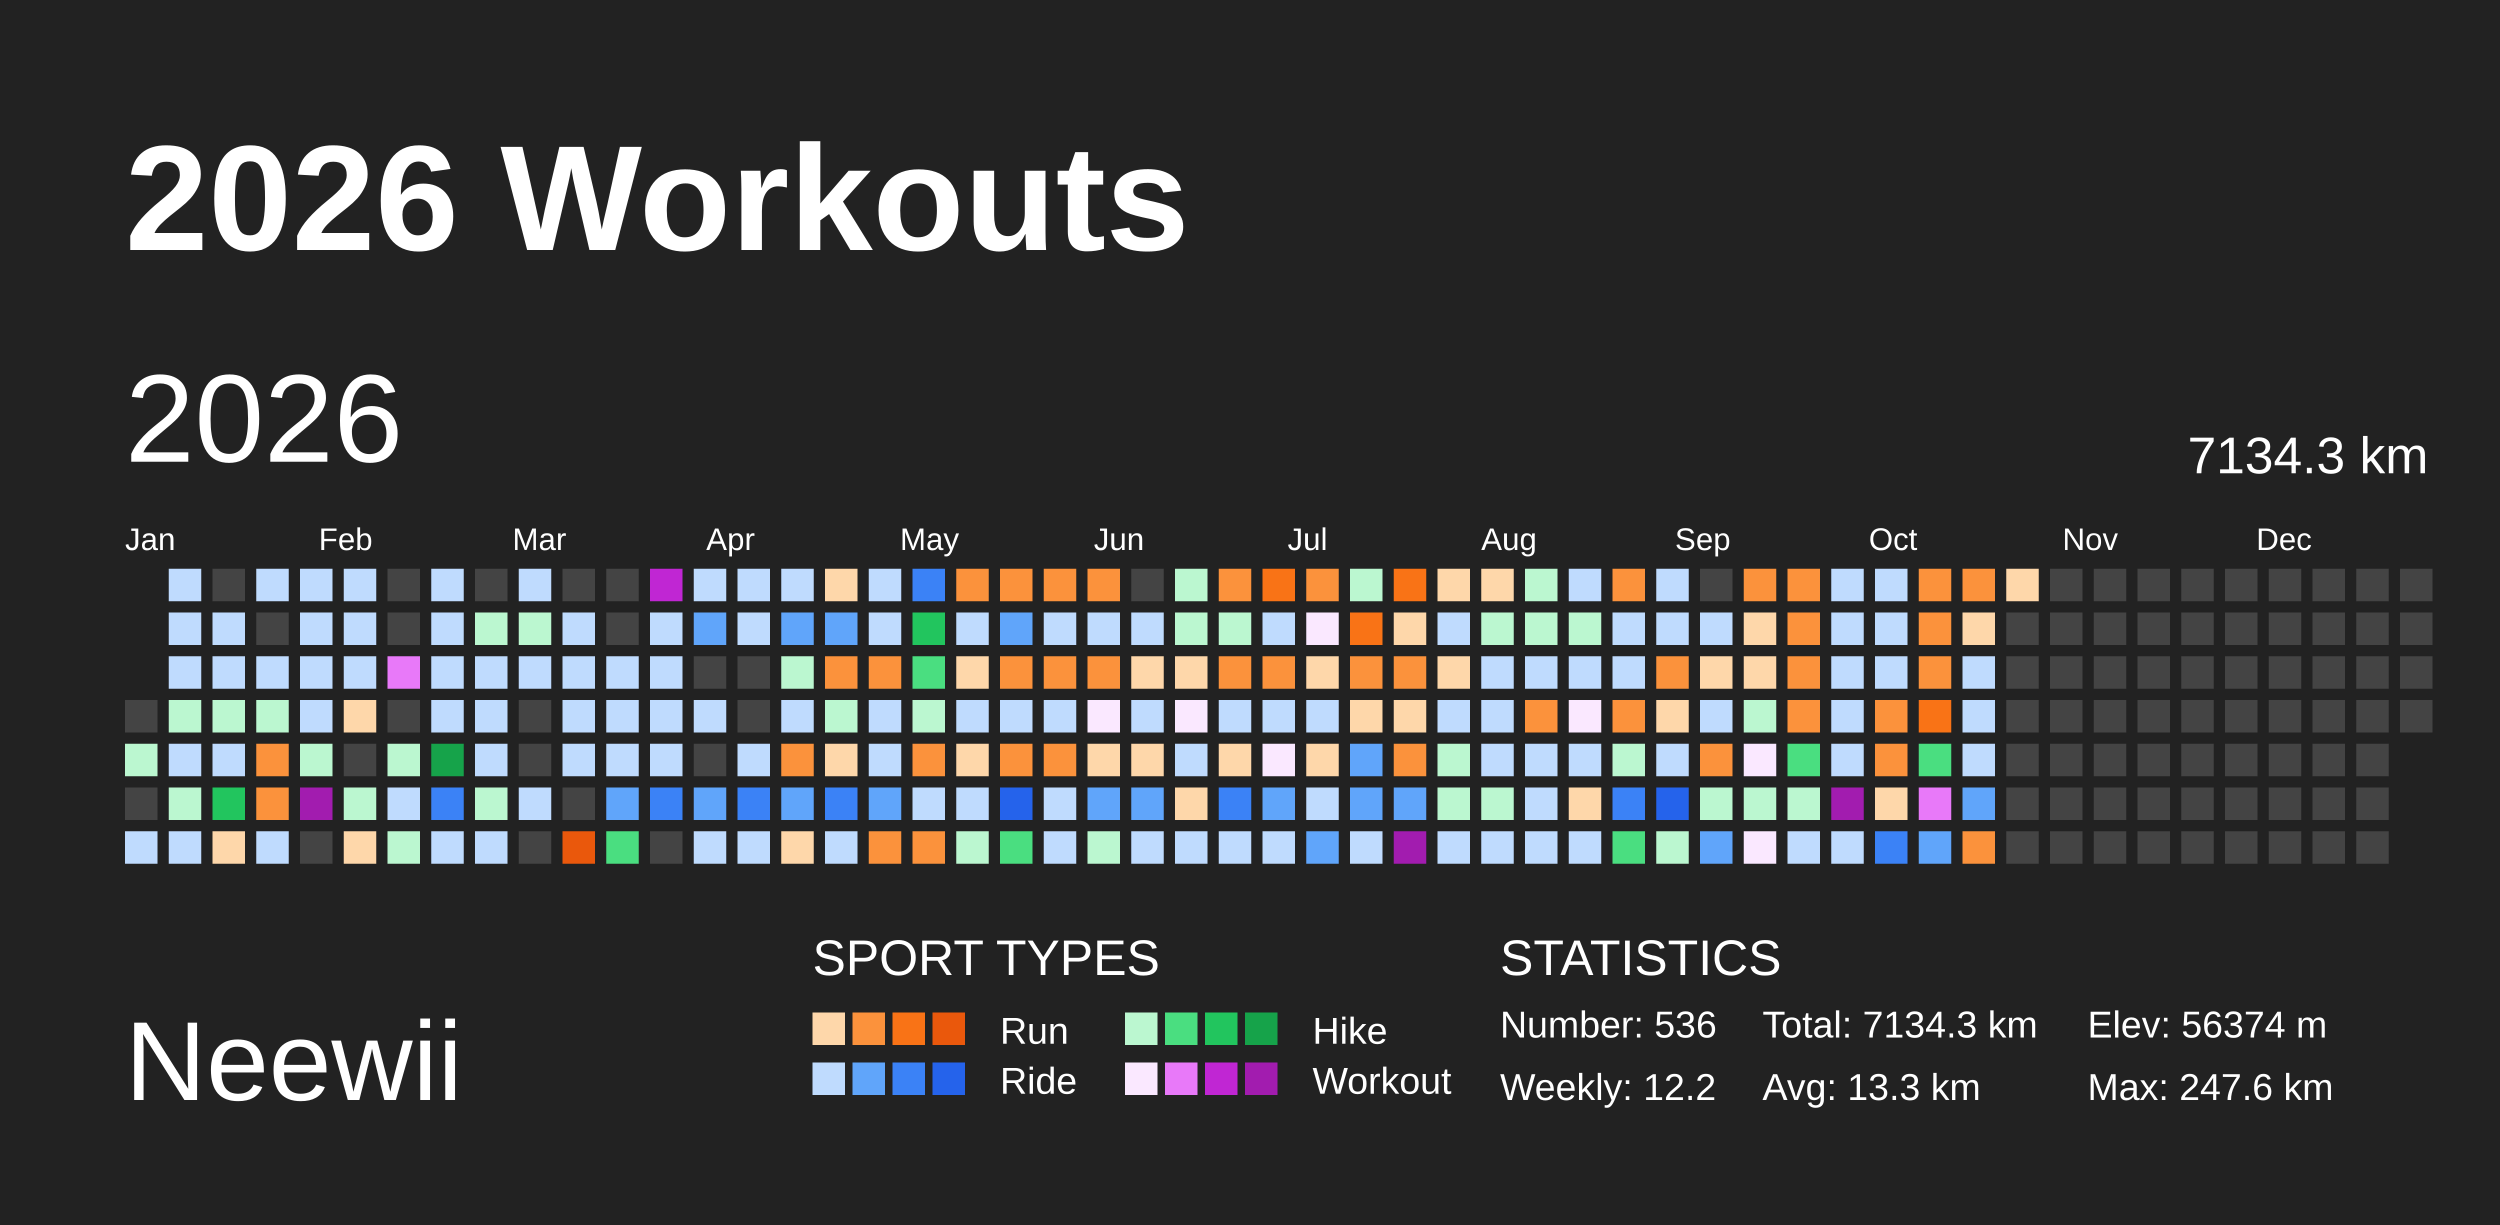
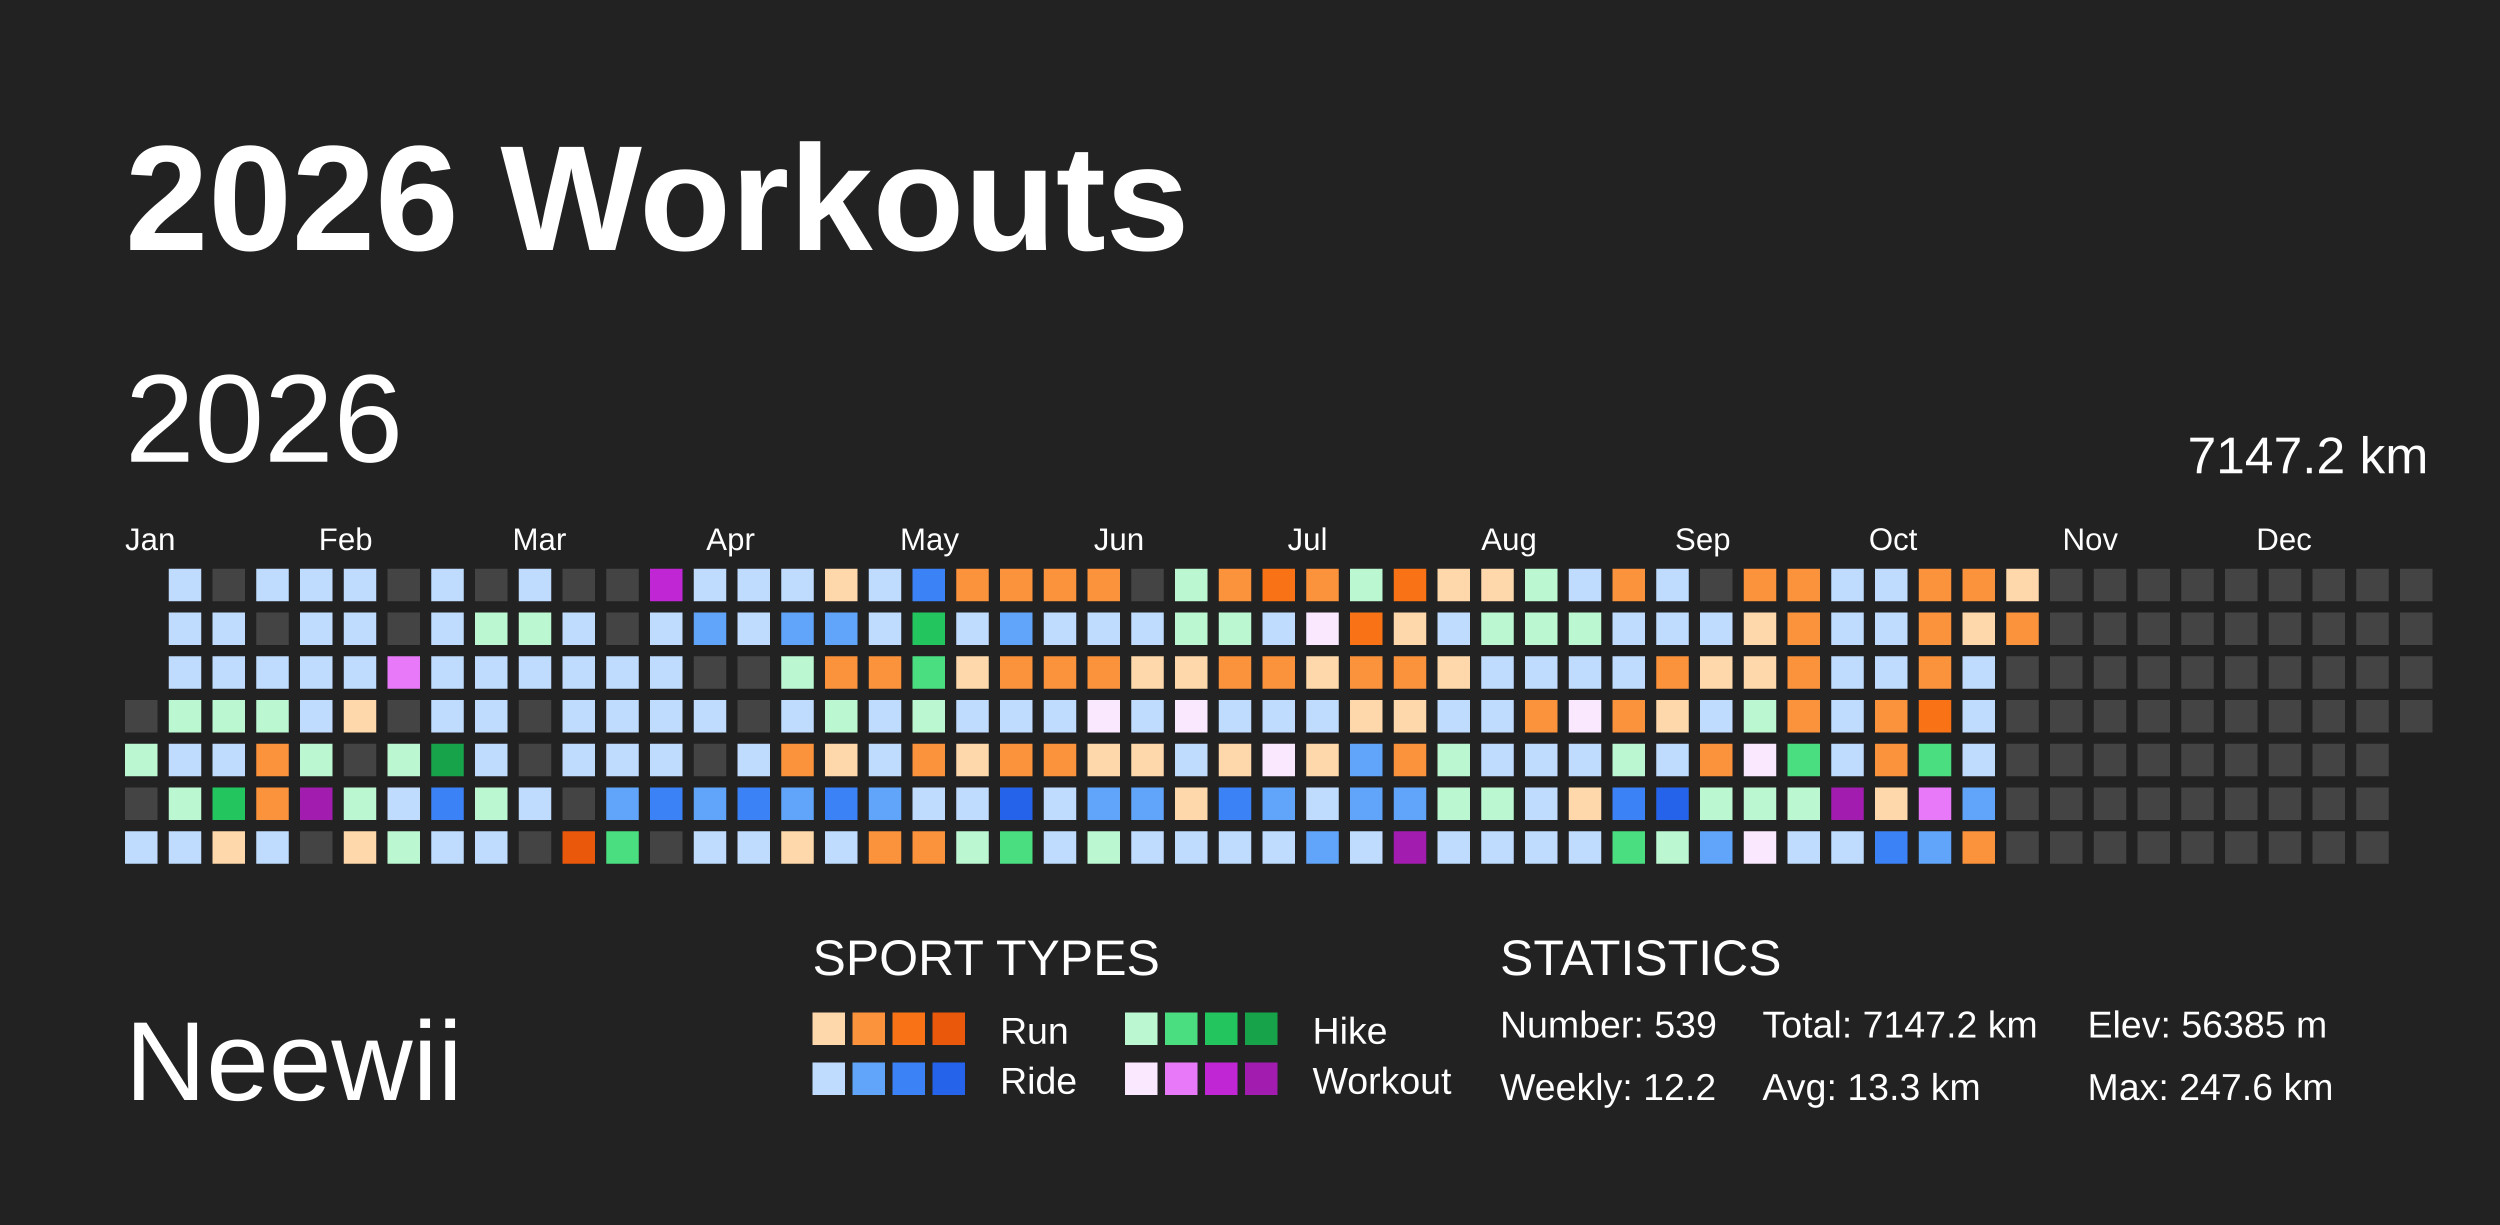
<svg xmlns="http://www.w3.org/2000/svg" baseProfile="full" height="98mm" version="1.1" viewBox="0,0,200,98" width="200mm">
  <defs />
  <rect fill="#222222" height="98" width="200" x="0" y="0" />
  <text fill="#FFFFFF" style="font-size:12px; font-family:Arial; font-weight:bold;" x="10" y="20">2026 Workouts</text>
  <text fill="#FFFFFF" style="font-size:9px; font-family:Arial" x="10" y="88">Neewii</text>
  <text fill="#FFFFFF" style="font-size:4px; font-family:Arial" x="65" y="78">SPORT TYPES</text>
  <rect fill="#fed7aa" height="2.6" width="2.6" x="65.0" y="81" />
  <rect fill="#fb923c" height="2.6" width="2.6" x="68.2" y="81" />
  <rect fill="#f97316" height="2.6" width="2.6" x="71.4" y="81" />
  <rect fill="#ea580c" height="2.6" width="2.6" x="74.6" y="81" />
  <text fill="#FFFFFF" style="font-size:3px; font-family:Arial" x="80" y="83.5">Run</text>
  <rect fill="#bbf7d0" height="2.6" width="2.6" x="90.0" y="81" />
  <rect fill="#4ade80" height="2.6" width="2.6" x="93.2" y="81" />
  <rect fill="#22c55e" height="2.6" width="2.6" x="96.4" y="81" />
  <rect fill="#16a34a" height="2.6" width="2.6" x="99.6" y="81" />
  <text fill="#FFFFFF" style="font-size:3px; font-family:Arial" x="105" y="83.5">Hike</text>
  <rect fill="#bfdbfe" height="2.6" width="2.6" x="65.0" y="85" />
  <rect fill="#60a5fa" height="2.6" width="2.6" x="68.2" y="85" />
  <rect fill="#3b82f6" height="2.6" width="2.6" x="71.4" y="85" />
  <rect fill="#2563eb" height="2.6" width="2.6" x="74.6" y="85" />
  <text fill="#FFFFFF" style="font-size:3px; font-family:Arial" x="80" y="87.5">Ride</text>
  <rect fill="#fae8ff" height="2.6" width="2.6" x="90.0" y="85" />
  <rect fill="#e879f9" height="2.6" width="2.6" x="93.2" y="85" />
  <rect fill="#c026d3" height="2.6" width="2.6" x="96.4" y="85" />
  <rect fill="#a21caf" height="2.6" width="2.6" x="99.6" y="85" />
  <text fill="#FFFFFF" style="font-size:3px; font-family:Arial" x="105" y="87.5">Workout</text>
  <text fill="#FFFFFF" style="font-size:4px; font-family:Arial" x="120" y="78">STATISTICS</text>
-   <text fill="#FFFFFF" style="font-size:3px; font-family:Arial" x="120" y="83">Number: 536</text>
+   <text fill="#FFFFFF" style="font-size:3px; font-family:Arial" x="120" y="83">Number: 539</text>
  <text fill="#FFFFFF" style="font-size:3px; font-family:Arial" x="120" y="88">Weekly: 12.2</text>
-   <text fill="#FFFFFF" style="font-size:3px; font-family:Arial" x="141" y="83">Total: 7134.3 km</text>
+   <text fill="#FFFFFF" style="font-size:3px; font-family:Arial" x="141" y="83">Total: 7147.2 km</text>
  <text fill="#FFFFFF" style="font-size:3px; font-family:Arial" x="141" y="88">Avg: 13.3 km</text>
-   <text fill="#FFFFFF" style="font-size:3px; font-family:Arial" x="167" y="83">Elev: 56374 m</text>
+   <text fill="#FFFFFF" style="font-size:3px; font-family:Arial" x="167" y="83">Elev: 56385 m</text>
  <text fill="#FFFFFF" style="font-size:3px; font-family:Arial" x="167" y="88">Max: 247.6 km</text>
  <text dominant-baseline="hanging" fill="#FFFFFF" style="font-size:10.0px; font-family:Arial;" x="10" y="30">2026</text>
-   <text dominant-baseline="hanging" fill="#FFFFFF" style="font-size:4.125px; font-family:Arial;" x="175" y="35">7134.3 km</text>
+   <text dominant-baseline="hanging" fill="#FFFFFF" style="font-size:4.125px; font-family:Arial;" x="175" y="35">7147.2 km</text>
  <text fill="#FFFFFF" style="font-size:2.5px; font-family:Arial" x="10.0" y="44">Jan</text>
  <text fill="#FFFFFF" style="font-size:2.5px; font-family:Arial" x="25.5" y="44">Feb</text>
  <text fill="#FFFFFF" style="font-size:2.5px; font-family:Arial" x="41.0" y="44">Mar</text>
  <text fill="#FFFFFF" style="font-size:2.5px; font-family:Arial" x="56.5" y="44">Apr</text>
  <text fill="#FFFFFF" style="font-size:2.5px; font-family:Arial" x="72.0" y="44">May</text>
  <text fill="#FFFFFF" style="font-size:2.5px; font-family:Arial" x="87.5" y="44">Jun</text>
  <text fill="#FFFFFF" style="font-size:2.5px; font-family:Arial" x="103.0" y="44">Jul</text>
  <text fill="#FFFFFF" style="font-size:2.5px; font-family:Arial" x="118.5" y="44">Aug</text>
  <text fill="#FFFFFF" style="font-size:2.5px; font-family:Arial" x="134.0" y="44">Sep</text>
  <text fill="#FFFFFF" style="font-size:2.5px; font-family:Arial" x="149.5" y="44">Oct</text>
  <text fill="#FFFFFF" style="font-size:2.5px; font-family:Arial" x="165.0" y="44">Nov</text>
  <text fill="#FFFFFF" style="font-size:2.5px; font-family:Arial" x="180.5" y="44">Dec</text>
  <rect fill="#444444" height="2.6" width="2.6" x="10.0" y="56.0" />
  <rect fill="#bbf7d0" height="2.6" width="2.6" x="10.0" y="59.5" />
  <rect fill="#444444" height="2.6" width="2.6" x="10.0" y="63.0" />
  <rect fill="#bfdbfe" height="2.6" width="2.6" x="10.0" y="66.5" />
  <rect fill="#bfdbfe" height="2.6" width="2.6" x="13.5" y="45.5" />
  <rect fill="#bfdbfe" height="2.6" width="2.6" x="13.5" y="49.0" />
  <rect fill="#bfdbfe" height="2.6" width="2.6" x="13.5" y="52.5" />
  <rect fill="#bbf7d0" height="2.6" width="2.6" x="13.5" y="56.0" />
  <rect fill="#bfdbfe" height="2.6" width="2.6" x="13.5" y="59.5" />
  <rect fill="#bbf7d0" height="2.6" width="2.6" x="13.5" y="63.0" />
  <rect fill="#bfdbfe" height="2.6" width="2.6" x="13.5" y="66.5" />
  <rect fill="#444444" height="2.6" width="2.6" x="17.0" y="45.5" />
  <rect fill="#bfdbfe" height="2.6" width="2.6" x="17.0" y="49.0" />
  <rect fill="#bfdbfe" height="2.6" width="2.6" x="17.0" y="52.5" />
  <rect fill="#bbf7d0" height="2.6" width="2.6" x="17.0" y="56.0" />
  <rect fill="#bfdbfe" height="2.6" width="2.6" x="17.0" y="59.5" />
  <rect fill="#22c55e" height="2.6" width="2.6" x="17.0" y="63.0" />
  <rect fill="#fed7aa" height="2.6" width="2.6" x="17.0" y="66.5" />
  <rect fill="#bfdbfe" height="2.6" width="2.6" x="20.5" y="45.5" />
  <rect fill="#444444" height="2.6" width="2.6" x="20.5" y="49.0" />
  <rect fill="#bfdbfe" height="2.6" width="2.6" x="20.5" y="52.5" />
  <rect fill="#bbf7d0" height="2.6" width="2.6" x="20.5" y="56.0" />
  <rect fill="#fb923c" height="2.6" width="2.6" x="20.5" y="59.5" />
  <rect fill="#fb923c" height="2.6" width="2.6" x="20.5" y="63.0" />
  <rect fill="#bfdbfe" height="2.6" width="2.6" x="20.5" y="66.5" />
  <rect fill="#bfdbfe" height="2.6" width="2.6" x="24.0" y="45.5" />
  <rect fill="#bfdbfe" height="2.6" width="2.6" x="24.0" y="49.0" />
  <rect fill="#bfdbfe" height="2.6" width="2.6" x="24.0" y="52.5" />
  <rect fill="#bfdbfe" height="2.6" width="2.6" x="24.0" y="56.0" />
  <rect fill="#bbf7d0" height="2.6" width="2.6" x="24.0" y="59.5" />
  <rect fill="#a21caf" height="2.6" width="2.6" x="24.0" y="63.0" />
  <rect fill="#444444" height="2.6" width="2.6" x="24.0" y="66.5" />
  <rect fill="#bfdbfe" height="2.6" width="2.6" x="27.5" y="45.5" />
  <rect fill="#bfdbfe" height="2.6" width="2.6" x="27.5" y="49.0" />
  <rect fill="#bfdbfe" height="2.6" width="2.6" x="27.5" y="52.5" />
  <rect fill="#fed7aa" height="2.6" width="2.6" x="27.5" y="56.0" />
  <rect fill="#444444" height="2.6" width="2.6" x="27.5" y="59.5" />
  <rect fill="#bbf7d0" height="2.6" width="2.6" x="27.5" y="63.0" />
  <rect fill="#fed7aa" height="2.6" width="2.6" x="27.5" y="66.5" />
  <rect fill="#444444" height="2.6" width="2.6" x="31.0" y="45.5" />
  <rect fill="#444444" height="2.6" width="2.6" x="31.0" y="49.0" />
  <rect fill="#e879f9" height="2.6" width="2.6" x="31.0" y="52.5" />
  <rect fill="#444444" height="2.6" width="2.6" x="31.0" y="56.0" />
  <rect fill="#bbf7d0" height="2.6" width="2.6" x="31.0" y="59.5" />
  <rect fill="#bfdbfe" height="2.6" width="2.6" x="31.0" y="63.0" />
  <rect fill="#bbf7d0" height="2.6" width="2.6" x="31.0" y="66.5" />
  <rect fill="#bfdbfe" height="2.6" width="2.6" x="34.5" y="45.5" />
  <rect fill="#bfdbfe" height="2.6" width="2.6" x="34.5" y="49.0" />
  <rect fill="#bfdbfe" height="2.6" width="2.6" x="34.5" y="52.5" />
  <rect fill="#bfdbfe" height="2.6" width="2.6" x="34.5" y="56.0" />
  <rect fill="#16a34a" height="2.6" width="2.6" x="34.5" y="59.5" />
  <rect fill="#3b82f6" height="2.6" width="2.6" x="34.5" y="63.0" />
  <rect fill="#bfdbfe" height="2.6" width="2.6" x="34.5" y="66.5" />
  <rect fill="#444444" height="2.6" width="2.6" x="38.0" y="45.5" />
  <rect fill="#bbf7d0" height="2.6" width="2.6" x="38.0" y="49.0" />
  <rect fill="#bfdbfe" height="2.6" width="2.6" x="38.0" y="52.5" />
  <rect fill="#bfdbfe" height="2.6" width="2.6" x="38.0" y="56.0" />
  <rect fill="#bfdbfe" height="2.6" width="2.6" x="38.0" y="59.5" />
  <rect fill="#bbf7d0" height="2.6" width="2.6" x="38.0" y="63.0" />
  <rect fill="#bfdbfe" height="2.6" width="2.6" x="38.0" y="66.5" />
  <rect fill="#bfdbfe" height="2.6" width="2.6" x="41.5" y="45.5" />
  <rect fill="#bbf7d0" height="2.6" width="2.6" x="41.5" y="49.0" />
  <rect fill="#bfdbfe" height="2.6" width="2.6" x="41.5" y="52.5" />
  <rect fill="#444444" height="2.6" width="2.6" x="41.5" y="56.0" />
  <rect fill="#444444" height="2.6" width="2.6" x="41.5" y="59.5" />
  <rect fill="#bfdbfe" height="2.6" width="2.6" x="41.5" y="63.0" />
  <rect fill="#444444" height="2.6" width="2.6" x="41.5" y="66.5" />
  <rect fill="#444444" height="2.6" width="2.6" x="45.0" y="45.5" />
  <rect fill="#bfdbfe" height="2.6" width="2.6" x="45.0" y="49.0" />
  <rect fill="#bfdbfe" height="2.6" width="2.6" x="45.0" y="52.5" />
  <rect fill="#bfdbfe" height="2.6" width="2.6" x="45.0" y="56.0" />
  <rect fill="#bfdbfe" height="2.6" width="2.6" x="45.0" y="59.5" />
  <rect fill="#444444" height="2.6" width="2.6" x="45.0" y="63.0" />
  <rect fill="#ea580c" height="2.6" width="2.6" x="45.0" y="66.5" />
  <rect fill="#444444" height="2.6" width="2.6" x="48.5" y="45.5" />
  <rect fill="#444444" height="2.6" width="2.6" x="48.5" y="49.0" />
  <rect fill="#bfdbfe" height="2.6" width="2.6" x="48.5" y="52.5" />
  <rect fill="#bfdbfe" height="2.6" width="2.6" x="48.5" y="56.0" />
  <rect fill="#bfdbfe" height="2.6" width="2.6" x="48.5" y="59.5" />
  <rect fill="#60a5fa" height="2.6" width="2.6" x="48.5" y="63.0" />
  <rect fill="#4ade80" height="2.6" width="2.6" x="48.5" y="66.5" />
  <rect fill="#c026d3" height="2.6" width="2.6" x="52.0" y="45.5" />
  <rect fill="#bfdbfe" height="2.6" width="2.6" x="52.0" y="49.0" />
  <rect fill="#bfdbfe" height="2.6" width="2.6" x="52.0" y="52.5" />
  <rect fill="#bfdbfe" height="2.6" width="2.6" x="52.0" y="56.0" />
  <rect fill="#bfdbfe" height="2.6" width="2.6" x="52.0" y="59.5" />
  <rect fill="#3b82f6" height="2.6" width="2.6" x="52.0" y="63.0" />
  <rect fill="#444444" height="2.6" width="2.6" x="52.0" y="66.5" />
  <rect fill="#bfdbfe" height="2.6" width="2.6" x="55.5" y="45.5" />
  <rect fill="#60a5fa" height="2.6" width="2.6" x="55.5" y="49.0" />
  <rect fill="#444444" height="2.6" width="2.6" x="55.5" y="52.5" />
  <rect fill="#bfdbfe" height="2.6" width="2.6" x="55.5" y="56.0" />
  <rect fill="#444444" height="2.6" width="2.6" x="55.5" y="59.5" />
  <rect fill="#60a5fa" height="2.6" width="2.6" x="55.5" y="63.0" />
  <rect fill="#bfdbfe" height="2.6" width="2.6" x="55.5" y="66.5" />
  <rect fill="#bfdbfe" height="2.6" width="2.6" x="59.0" y="45.5" />
  <rect fill="#bfdbfe" height="2.6" width="2.6" x="59.0" y="49.0" />
  <rect fill="#444444" height="2.6" width="2.6" x="59.0" y="52.5" />
  <rect fill="#444444" height="2.6" width="2.6" x="59.0" y="56.0" />
  <rect fill="#bfdbfe" height="2.6" width="2.6" x="59.0" y="59.5" />
  <rect fill="#3b82f6" height="2.6" width="2.6" x="59.0" y="63.0" />
  <rect fill="#bfdbfe" height="2.6" width="2.6" x="59.0" y="66.5" />
  <rect fill="#bfdbfe" height="2.6" width="2.6" x="62.5" y="45.5" />
  <rect fill="#60a5fa" height="2.6" width="2.6" x="62.5" y="49.0" />
  <rect fill="#bbf7d0" height="2.6" width="2.6" x="62.5" y="52.5" />
  <rect fill="#bfdbfe" height="2.6" width="2.6" x="62.5" y="56.0" />
  <rect fill="#fb923c" height="2.6" width="2.6" x="62.5" y="59.5" />
  <rect fill="#60a5fa" height="2.6" width="2.6" x="62.5" y="63.0" />
  <rect fill="#fed7aa" height="2.6" width="2.6" x="62.5" y="66.5" />
  <rect fill="#fed7aa" height="2.6" width="2.6" x="66.0" y="45.5" />
  <rect fill="#60a5fa" height="2.6" width="2.6" x="66.0" y="49.0" />
  <rect fill="#fb923c" height="2.6" width="2.6" x="66.0" y="52.5" />
  <rect fill="#bbf7d0" height="2.6" width="2.6" x="66.0" y="56.0" />
  <rect fill="#fed7aa" height="2.6" width="2.6" x="66.0" y="59.5" />
  <rect fill="#3b82f6" height="2.6" width="2.6" x="66.0" y="63.0" />
  <rect fill="#bfdbfe" height="2.6" width="2.6" x="66.0" y="66.5" />
  <rect fill="#bfdbfe" height="2.6" width="2.6" x="69.5" y="45.5" />
  <rect fill="#bfdbfe" height="2.6" width="2.6" x="69.5" y="49.0" />
  <rect fill="#fb923c" height="2.6" width="2.6" x="69.5" y="52.5" />
  <rect fill="#bfdbfe" height="2.6" width="2.6" x="69.5" y="56.0" />
  <rect fill="#bfdbfe" height="2.6" width="2.6" x="69.5" y="59.5" />
  <rect fill="#60a5fa" height="2.6" width="2.6" x="69.5" y="63.0" />
  <rect fill="#fb923c" height="2.6" width="2.6" x="69.5" y="66.5" />
  <rect fill="#3b82f6" height="2.6" width="2.6" x="73.0" y="45.5" />
  <rect fill="#22c55e" height="2.6" width="2.6" x="73.0" y="49.0" />
  <rect fill="#4ade80" height="2.6" width="2.6" x="73.0" y="52.5" />
  <rect fill="#bbf7d0" height="2.6" width="2.6" x="73.0" y="56.0" />
  <rect fill="#fb923c" height="2.6" width="2.6" x="73.0" y="59.5" />
  <rect fill="#bfdbfe" height="2.6" width="2.6" x="73.0" y="63.0" />
  <rect fill="#fb923c" height="2.6" width="2.6" x="73.0" y="66.5" />
  <rect fill="#fb923c" height="2.6" width="2.6" x="76.5" y="45.5" />
  <rect fill="#bfdbfe" height="2.6" width="2.6" x="76.5" y="49.0" />
  <rect fill="#fed7aa" height="2.6" width="2.6" x="76.5" y="52.5" />
  <rect fill="#bfdbfe" height="2.6" width="2.6" x="76.5" y="56.0" />
  <rect fill="#fed7aa" height="2.6" width="2.6" x="76.5" y="59.5" />
  <rect fill="#bfdbfe" height="2.6" width="2.6" x="76.5" y="63.0" />
  <rect fill="#bbf7d0" height="2.6" width="2.6" x="76.5" y="66.5" />
  <rect fill="#fb923c" height="2.6" width="2.6" x="80.0" y="45.5" />
  <rect fill="#60a5fa" height="2.6" width="2.6" x="80.0" y="49.0" />
  <rect fill="#fb923c" height="2.6" width="2.6" x="80.0" y="52.5" />
  <rect fill="#bfdbfe" height="2.6" width="2.6" x="80.0" y="56.0" />
  <rect fill="#fb923c" height="2.6" width="2.6" x="80.0" y="59.5" />
  <rect fill="#2563eb" height="2.6" width="2.6" x="80.0" y="63.0" />
  <rect fill="#4ade80" height="2.6" width="2.6" x="80.0" y="66.5" />
  <rect fill="#fb923c" height="2.6" width="2.6" x="83.5" y="45.5" />
  <rect fill="#bfdbfe" height="2.6" width="2.6" x="83.5" y="49.0" />
  <rect fill="#fb923c" height="2.6" width="2.6" x="83.5" y="52.5" />
  <rect fill="#bfdbfe" height="2.6" width="2.6" x="83.5" y="56.0" />
  <rect fill="#fb923c" height="2.6" width="2.6" x="83.5" y="59.5" />
  <rect fill="#bfdbfe" height="2.6" width="2.6" x="83.5" y="63.0" />
  <rect fill="#bfdbfe" height="2.6" width="2.6" x="83.5" y="66.5" />
  <rect fill="#fb923c" height="2.6" width="2.6" x="87.0" y="45.5" />
  <rect fill="#bfdbfe" height="2.6" width="2.6" x="87.0" y="49.0" />
  <rect fill="#fb923c" height="2.6" width="2.6" x="87.0" y="52.5" />
  <rect fill="#fae8ff" height="2.6" width="2.6" x="87.0" y="56.0" />
  <rect fill="#fed7aa" height="2.6" width="2.6" x="87.0" y="59.5" />
  <rect fill="#60a5fa" height="2.6" width="2.6" x="87.0" y="63.0" />
  <rect fill="#bbf7d0" height="2.6" width="2.6" x="87.0" y="66.5" />
  <rect fill="#444444" height="2.6" width="2.6" x="90.5" y="45.5" />
  <rect fill="#bfdbfe" height="2.6" width="2.6" x="90.5" y="49.0" />
  <rect fill="#fed7aa" height="2.6" width="2.6" x="90.5" y="52.5" />
  <rect fill="#bfdbfe" height="2.6" width="2.6" x="90.5" y="56.0" />
  <rect fill="#fed7aa" height="2.6" width="2.6" x="90.5" y="59.5" />
  <rect fill="#60a5fa" height="2.6" width="2.6" x="90.5" y="63.0" />
  <rect fill="#bfdbfe" height="2.6" width="2.6" x="90.5" y="66.5" />
  <rect fill="#bbf7d0" height="2.6" width="2.6" x="94.0" y="45.5" />
  <rect fill="#bbf7d0" height="2.6" width="2.6" x="94.0" y="49.0" />
  <rect fill="#fed7aa" height="2.6" width="2.6" x="94.0" y="52.5" />
  <rect fill="#fae8ff" height="2.6" width="2.6" x="94.0" y="56.0" />
  <rect fill="#bfdbfe" height="2.6" width="2.6" x="94.0" y="59.5" />
  <rect fill="#fed7aa" height="2.6" width="2.6" x="94.0" y="63.0" />
  <rect fill="#bfdbfe" height="2.6" width="2.6" x="94.0" y="66.5" />
  <rect fill="#fb923c" height="2.6" width="2.6" x="97.5" y="45.5" />
  <rect fill="#bbf7d0" height="2.6" width="2.6" x="97.5" y="49.0" />
  <rect fill="#fb923c" height="2.6" width="2.6" x="97.5" y="52.5" />
  <rect fill="#bfdbfe" height="2.6" width="2.6" x="97.5" y="56.0" />
  <rect fill="#fed7aa" height="2.6" width="2.6" x="97.5" y="59.5" />
  <rect fill="#3b82f6" height="2.6" width="2.6" x="97.5" y="63.0" />
  <rect fill="#bfdbfe" height="2.6" width="2.6" x="97.5" y="66.5" />
  <rect fill="#f97316" height="2.6" width="2.6" x="101.0" y="45.5" />
  <rect fill="#bfdbfe" height="2.6" width="2.6" x="101.0" y="49.0" />
  <rect fill="#fb923c" height="2.6" width="2.6" x="101.0" y="52.5" />
  <rect fill="#bfdbfe" height="2.6" width="2.6" x="101.0" y="56.0" />
  <rect fill="#fae8ff" height="2.6" width="2.6" x="101.0" y="59.5" />
  <rect fill="#60a5fa" height="2.6" width="2.6" x="101.0" y="63.0" />
  <rect fill="#bfdbfe" height="2.6" width="2.6" x="101.0" y="66.5" />
  <rect fill="#fb923c" height="2.6" width="2.6" x="104.5" y="45.5" />
  <rect fill="#fae8ff" height="2.6" width="2.6" x="104.5" y="49.0" />
  <rect fill="#fed7aa" height="2.6" width="2.6" x="104.5" y="52.5" />
  <rect fill="#bfdbfe" height="2.6" width="2.6" x="104.5" y="56.0" />
  <rect fill="#fed7aa" height="2.6" width="2.6" x="104.5" y="59.5" />
  <rect fill="#bfdbfe" height="2.6" width="2.6" x="104.5" y="63.0" />
  <rect fill="#60a5fa" height="2.6" width="2.6" x="104.5" y="66.5" />
  <rect fill="#bbf7d0" height="2.6" width="2.6" x="108.0" y="45.5" />
  <rect fill="#f97316" height="2.6" width="2.6" x="108.0" y="49.0" />
  <rect fill="#fb923c" height="2.6" width="2.6" x="108.0" y="52.5" />
  <rect fill="#fed7aa" height="2.6" width="2.6" x="108.0" y="56.0" />
  <rect fill="#60a5fa" height="2.6" width="2.6" x="108.0" y="59.5" />
  <rect fill="#60a5fa" height="2.6" width="2.6" x="108.0" y="63.0" />
  <rect fill="#bfdbfe" height="2.6" width="2.6" x="108.0" y="66.5" />
  <rect fill="#f97316" height="2.6" width="2.6" x="111.5" y="45.5" />
  <rect fill="#fed7aa" height="2.6" width="2.6" x="111.5" y="49.0" />
  <rect fill="#fb923c" height="2.6" width="2.6" x="111.5" y="52.5" />
  <rect fill="#fed7aa" height="2.6" width="2.6" x="111.5" y="56.0" />
  <rect fill="#fb923c" height="2.6" width="2.6" x="111.5" y="59.5" />
  <rect fill="#60a5fa" height="2.6" width="2.6" x="111.5" y="63.0" />
  <rect fill="#a21caf" height="2.6" width="2.6" x="111.5" y="66.5" />
  <rect fill="#fed7aa" height="2.6" width="2.6" x="115.0" y="45.5" />
  <rect fill="#bfdbfe" height="2.6" width="2.6" x="115.0" y="49.0" />
  <rect fill="#fed7aa" height="2.6" width="2.6" x="115.0" y="52.5" />
  <rect fill="#bfdbfe" height="2.6" width="2.6" x="115.0" y="56.0" />
  <rect fill="#bbf7d0" height="2.6" width="2.6" x="115.0" y="59.5" />
  <rect fill="#bbf7d0" height="2.6" width="2.6" x="115.0" y="63.0" />
  <rect fill="#bfdbfe" height="2.6" width="2.6" x="115.0" y="66.5" />
  <rect fill="#fed7aa" height="2.6" width="2.6" x="118.5" y="45.5" />
  <rect fill="#bbf7d0" height="2.6" width="2.6" x="118.5" y="49.0" />
  <rect fill="#bfdbfe" height="2.6" width="2.6" x="118.5" y="52.5" />
  <rect fill="#bfdbfe" height="2.6" width="2.6" x="118.5" y="56.0" />
  <rect fill="#bfdbfe" height="2.6" width="2.6" x="118.5" y="59.5" />
  <rect fill="#bbf7d0" height="2.6" width="2.6" x="118.5" y="63.0" />
  <rect fill="#bfdbfe" height="2.6" width="2.6" x="118.5" y="66.5" />
  <rect fill="#bbf7d0" height="2.6" width="2.6" x="122.0" y="45.5" />
  <rect fill="#bbf7d0" height="2.6" width="2.6" x="122.0" y="49.0" />
  <rect fill="#bfdbfe" height="2.6" width="2.6" x="122.0" y="52.5" />
  <rect fill="#fb923c" height="2.6" width="2.6" x="122.0" y="56.0" />
  <rect fill="#bfdbfe" height="2.6" width="2.6" x="122.0" y="59.5" />
  <rect fill="#bfdbfe" height="2.6" width="2.6" x="122.0" y="63.0" />
  <rect fill="#bfdbfe" height="2.6" width="2.6" x="122.0" y="66.5" />
  <rect fill="#bfdbfe" height="2.6" width="2.6" x="125.5" y="45.5" />
  <rect fill="#bbf7d0" height="2.6" width="2.6" x="125.5" y="49.0" />
  <rect fill="#bfdbfe" height="2.6" width="2.6" x="125.5" y="52.5" />
  <rect fill="#fae8ff" height="2.6" width="2.6" x="125.5" y="56.0" />
  <rect fill="#bfdbfe" height="2.6" width="2.6" x="125.5" y="59.5" />
  <rect fill="#fed7aa" height="2.6" width="2.6" x="125.5" y="63.0" />
  <rect fill="#bfdbfe" height="2.6" width="2.6" x="125.5" y="66.5" />
  <rect fill="#fb923c" height="2.6" width="2.6" x="129.0" y="45.5" />
  <rect fill="#bfdbfe" height="2.6" width="2.6" x="129.0" y="49.0" />
  <rect fill="#bfdbfe" height="2.6" width="2.6" x="129.0" y="52.5" />
  <rect fill="#fb923c" height="2.6" width="2.6" x="129.0" y="56.0" />
  <rect fill="#bbf7d0" height="2.6" width="2.6" x="129.0" y="59.5" />
  <rect fill="#3b82f6" height="2.6" width="2.6" x="129.0" y="63.0" />
  <rect fill="#4ade80" height="2.6" width="2.6" x="129.0" y="66.5" />
  <rect fill="#bfdbfe" height="2.6" width="2.6" x="132.5" y="45.5" />
  <rect fill="#bfdbfe" height="2.6" width="2.6" x="132.5" y="49.0" />
  <rect fill="#fb923c" height="2.6" width="2.6" x="132.5" y="52.5" />
  <rect fill="#fed7aa" height="2.6" width="2.6" x="132.5" y="56.0" />
  <rect fill="#bfdbfe" height="2.6" width="2.6" x="132.5" y="59.5" />
  <rect fill="#2563eb" height="2.6" width="2.6" x="132.5" y="63.0" />
  <rect fill="#bbf7d0" height="2.6" width="2.6" x="132.5" y="66.5" />
  <rect fill="#444444" height="2.6" width="2.6" x="136.0" y="45.5" />
  <rect fill="#bfdbfe" height="2.6" width="2.6" x="136.0" y="49.0" />
  <rect fill="#fed7aa" height="2.6" width="2.6" x="136.0" y="52.5" />
  <rect fill="#bfdbfe" height="2.6" width="2.6" x="136.0" y="56.0" />
  <rect fill="#fb923c" height="2.6" width="2.6" x="136.0" y="59.5" />
  <rect fill="#bbf7d0" height="2.6" width="2.6" x="136.0" y="63.0" />
  <rect fill="#60a5fa" height="2.6" width="2.6" x="136.0" y="66.5" />
  <rect fill="#fb923c" height="2.6" width="2.6" x="139.5" y="45.5" />
  <rect fill="#fed7aa" height="2.6" width="2.6" x="139.5" y="49.0" />
  <rect fill="#fed7aa" height="2.6" width="2.6" x="139.5" y="52.5" />
  <rect fill="#bbf7d0" height="2.6" width="2.6" x="139.5" y="56.0" />
  <rect fill="#fae8ff" height="2.6" width="2.6" x="139.5" y="59.5" />
  <rect fill="#bbf7d0" height="2.6" width="2.6" x="139.5" y="63.0" />
  <rect fill="#fae8ff" height="2.6" width="2.6" x="139.5" y="66.5" />
  <rect fill="#fb923c" height="2.6" width="2.6" x="143.0" y="45.5" />
  <rect fill="#fb923c" height="2.6" width="2.6" x="143.0" y="49.0" />
  <rect fill="#fb923c" height="2.6" width="2.6" x="143.0" y="52.5" />
  <rect fill="#fb923c" height="2.6" width="2.6" x="143.0" y="56.0" />
  <rect fill="#4ade80" height="2.6" width="2.6" x="143.0" y="59.5" />
  <rect fill="#bbf7d0" height="2.6" width="2.6" x="143.0" y="63.0" />
  <rect fill="#bfdbfe" height="2.6" width="2.6" x="143.0" y="66.5" />
  <rect fill="#bfdbfe" height="2.6" width="2.6" x="146.5" y="45.5" />
  <rect fill="#bfdbfe" height="2.6" width="2.6" x="146.5" y="49.0" />
  <rect fill="#bfdbfe" height="2.6" width="2.6" x="146.5" y="52.5" />
  <rect fill="#bfdbfe" height="2.6" width="2.6" x="146.5" y="56.0" />
  <rect fill="#bfdbfe" height="2.6" width="2.6" x="146.5" y="59.5" />
  <rect fill="#a21caf" height="2.6" width="2.6" x="146.5" y="63.0" />
  <rect fill="#bfdbfe" height="2.6" width="2.6" x="146.5" y="66.5" />
  <rect fill="#bfdbfe" height="2.6" width="2.6" x="150.0" y="45.5" />
  <rect fill="#bfdbfe" height="2.6" width="2.6" x="150.0" y="49.0" />
  <rect fill="#bfdbfe" height="2.6" width="2.6" x="150.0" y="52.5" />
  <rect fill="#fb923c" height="2.6" width="2.6" x="150.0" y="56.0" />
  <rect fill="#fb923c" height="2.6" width="2.6" x="150.0" y="59.5" />
  <rect fill="#fed7aa" height="2.6" width="2.6" x="150.0" y="63.0" />
  <rect fill="#3b82f6" height="2.6" width="2.6" x="150.0" y="66.5" />
  <rect fill="#fb923c" height="2.6" width="2.6" x="153.5" y="45.5" />
  <rect fill="#fb923c" height="2.6" width="2.6" x="153.5" y="49.0" />
  <rect fill="#fb923c" height="2.6" width="2.6" x="153.5" y="52.5" />
  <rect fill="#f97316" height="2.6" width="2.6" x="153.5" y="56.0" />
  <rect fill="#4ade80" height="2.6" width="2.6" x="153.5" y="59.5" />
  <rect fill="#e879f9" height="2.6" width="2.6" x="153.5" y="63.0" />
  <rect fill="#60a5fa" height="2.6" width="2.6" x="153.5" y="66.5" />
  <rect fill="#fb923c" height="2.6" width="2.6" x="157.0" y="45.5" />
  <rect fill="#fed7aa" height="2.6" width="2.6" x="157.0" y="49.0" />
  <rect fill="#bfdbfe" height="2.6" width="2.6" x="157.0" y="52.5" />
  <rect fill="#bfdbfe" height="2.6" width="2.6" x="157.0" y="56.0" />
  <rect fill="#bfdbfe" height="2.6" width="2.6" x="157.0" y="59.5" />
  <rect fill="#60a5fa" height="2.6" width="2.6" x="157.0" y="63.0" />
  <rect fill="#fb923c" height="2.6" width="2.6" x="157.0" y="66.5" />
  <rect fill="#fed7aa" height="2.6" width="2.6" x="160.5" y="45.5" />
-   <rect fill="#444444" height="2.6" width="2.6" x="160.5" y="49.0" />
+   <rect fill="#fb923c" height="2.6" width="2.6" x="160.5" y="49.0" />
  <rect fill="#444444" height="2.6" width="2.6" x="160.5" y="52.5" />
  <rect fill="#444444" height="2.6" width="2.6" x="160.5" y="56.0" />
  <rect fill="#444444" height="2.6" width="2.6" x="160.5" y="59.5" />
  <rect fill="#444444" height="2.6" width="2.6" x="160.5" y="63.0" />
  <rect fill="#444444" height="2.6" width="2.6" x="160.5" y="66.5" />
  <rect fill="#444444" height="2.6" width="2.6" x="164.0" y="45.5" />
  <rect fill="#444444" height="2.6" width="2.6" x="164.0" y="49.0" />
  <rect fill="#444444" height="2.6" width="2.6" x="164.0" y="52.5" />
  <rect fill="#444444" height="2.6" width="2.6" x="164.0" y="56.0" />
  <rect fill="#444444" height="2.6" width="2.6" x="164.0" y="59.5" />
  <rect fill="#444444" height="2.6" width="2.6" x="164.0" y="63.0" />
  <rect fill="#444444" height="2.6" width="2.6" x="164.0" y="66.5" />
  <rect fill="#444444" height="2.6" width="2.6" x="167.5" y="45.5" />
  <rect fill="#444444" height="2.6" width="2.6" x="167.5" y="49.0" />
  <rect fill="#444444" height="2.6" width="2.6" x="167.5" y="52.5" />
  <rect fill="#444444" height="2.6" width="2.6" x="167.5" y="56.0" />
  <rect fill="#444444" height="2.6" width="2.6" x="167.5" y="59.5" />
  <rect fill="#444444" height="2.6" width="2.6" x="167.5" y="63.0" />
  <rect fill="#444444" height="2.6" width="2.6" x="167.5" y="66.5" />
  <rect fill="#444444" height="2.6" width="2.6" x="171.0" y="45.5" />
  <rect fill="#444444" height="2.6" width="2.6" x="171.0" y="49.0" />
  <rect fill="#444444" height="2.6" width="2.6" x="171.0" y="52.5" />
  <rect fill="#444444" height="2.6" width="2.6" x="171.0" y="56.0" />
  <rect fill="#444444" height="2.6" width="2.6" x="171.0" y="59.5" />
  <rect fill="#444444" height="2.6" width="2.6" x="171.0" y="63.0" />
  <rect fill="#444444" height="2.6" width="2.6" x="171.0" y="66.5" />
  <rect fill="#444444" height="2.6" width="2.6" x="174.5" y="45.5" />
  <rect fill="#444444" height="2.6" width="2.6" x="174.5" y="49.0" />
  <rect fill="#444444" height="2.6" width="2.6" x="174.5" y="52.5" />
  <rect fill="#444444" height="2.6" width="2.6" x="174.5" y="56.0" />
  <rect fill="#444444" height="2.6" width="2.6" x="174.5" y="59.5" />
  <rect fill="#444444" height="2.6" width="2.6" x="174.5" y="63.0" />
  <rect fill="#444444" height="2.6" width="2.6" x="174.5" y="66.5" />
  <rect fill="#444444" height="2.6" width="2.6" x="178.0" y="45.5" />
  <rect fill="#444444" height="2.6" width="2.6" x="178.0" y="49.0" />
  <rect fill="#444444" height="2.6" width="2.6" x="178.0" y="52.5" />
  <rect fill="#444444" height="2.6" width="2.6" x="178.0" y="56.0" />
  <rect fill="#444444" height="2.6" width="2.6" x="178.0" y="59.5" />
  <rect fill="#444444" height="2.6" width="2.6" x="178.0" y="63.0" />
  <rect fill="#444444" height="2.6" width="2.6" x="178.0" y="66.5" />
  <rect fill="#444444" height="2.6" width="2.6" x="181.5" y="45.5" />
  <rect fill="#444444" height="2.6" width="2.6" x="181.5" y="49.0" />
  <rect fill="#444444" height="2.6" width="2.6" x="181.5" y="52.5" />
  <rect fill="#444444" height="2.6" width="2.6" x="181.5" y="56.0" />
  <rect fill="#444444" height="2.6" width="2.6" x="181.5" y="59.5" />
  <rect fill="#444444" height="2.6" width="2.6" x="181.5" y="63.0" />
  <rect fill="#444444" height="2.6" width="2.6" x="181.5" y="66.5" />
  <rect fill="#444444" height="2.6" width="2.6" x="185.0" y="45.5" />
  <rect fill="#444444" height="2.6" width="2.6" x="185.0" y="49.0" />
  <rect fill="#444444" height="2.6" width="2.6" x="185.0" y="52.5" />
  <rect fill="#444444" height="2.6" width="2.6" x="185.0" y="56.0" />
  <rect fill="#444444" height="2.6" width="2.6" x="185.0" y="59.5" />
  <rect fill="#444444" height="2.6" width="2.6" x="185.0" y="63.0" />
  <rect fill="#444444" height="2.6" width="2.6" x="185.0" y="66.5" />
  <rect fill="#444444" height="2.6" width="2.6" x="188.5" y="45.5" />
  <rect fill="#444444" height="2.6" width="2.6" x="188.5" y="49.0" />
  <rect fill="#444444" height="2.6" width="2.6" x="188.5" y="52.5" />
  <rect fill="#444444" height="2.6" width="2.6" x="188.5" y="56.0" />
  <rect fill="#444444" height="2.6" width="2.6" x="188.5" y="59.5" />
  <rect fill="#444444" height="2.6" width="2.6" x="188.5" y="63.0" />
  <rect fill="#444444" height="2.6" width="2.6" x="188.5" y="66.5" />
  <rect fill="#444444" height="2.6" width="2.6" x="192.0" y="45.5" />
  <rect fill="#444444" height="2.6" width="2.6" x="192.0" y="49.0" />
  <rect fill="#444444" height="2.6" width="2.6" x="192.0" y="52.5" />
  <rect fill="#444444" height="2.6" width="2.6" x="192.0" y="56.0" />
</svg>
